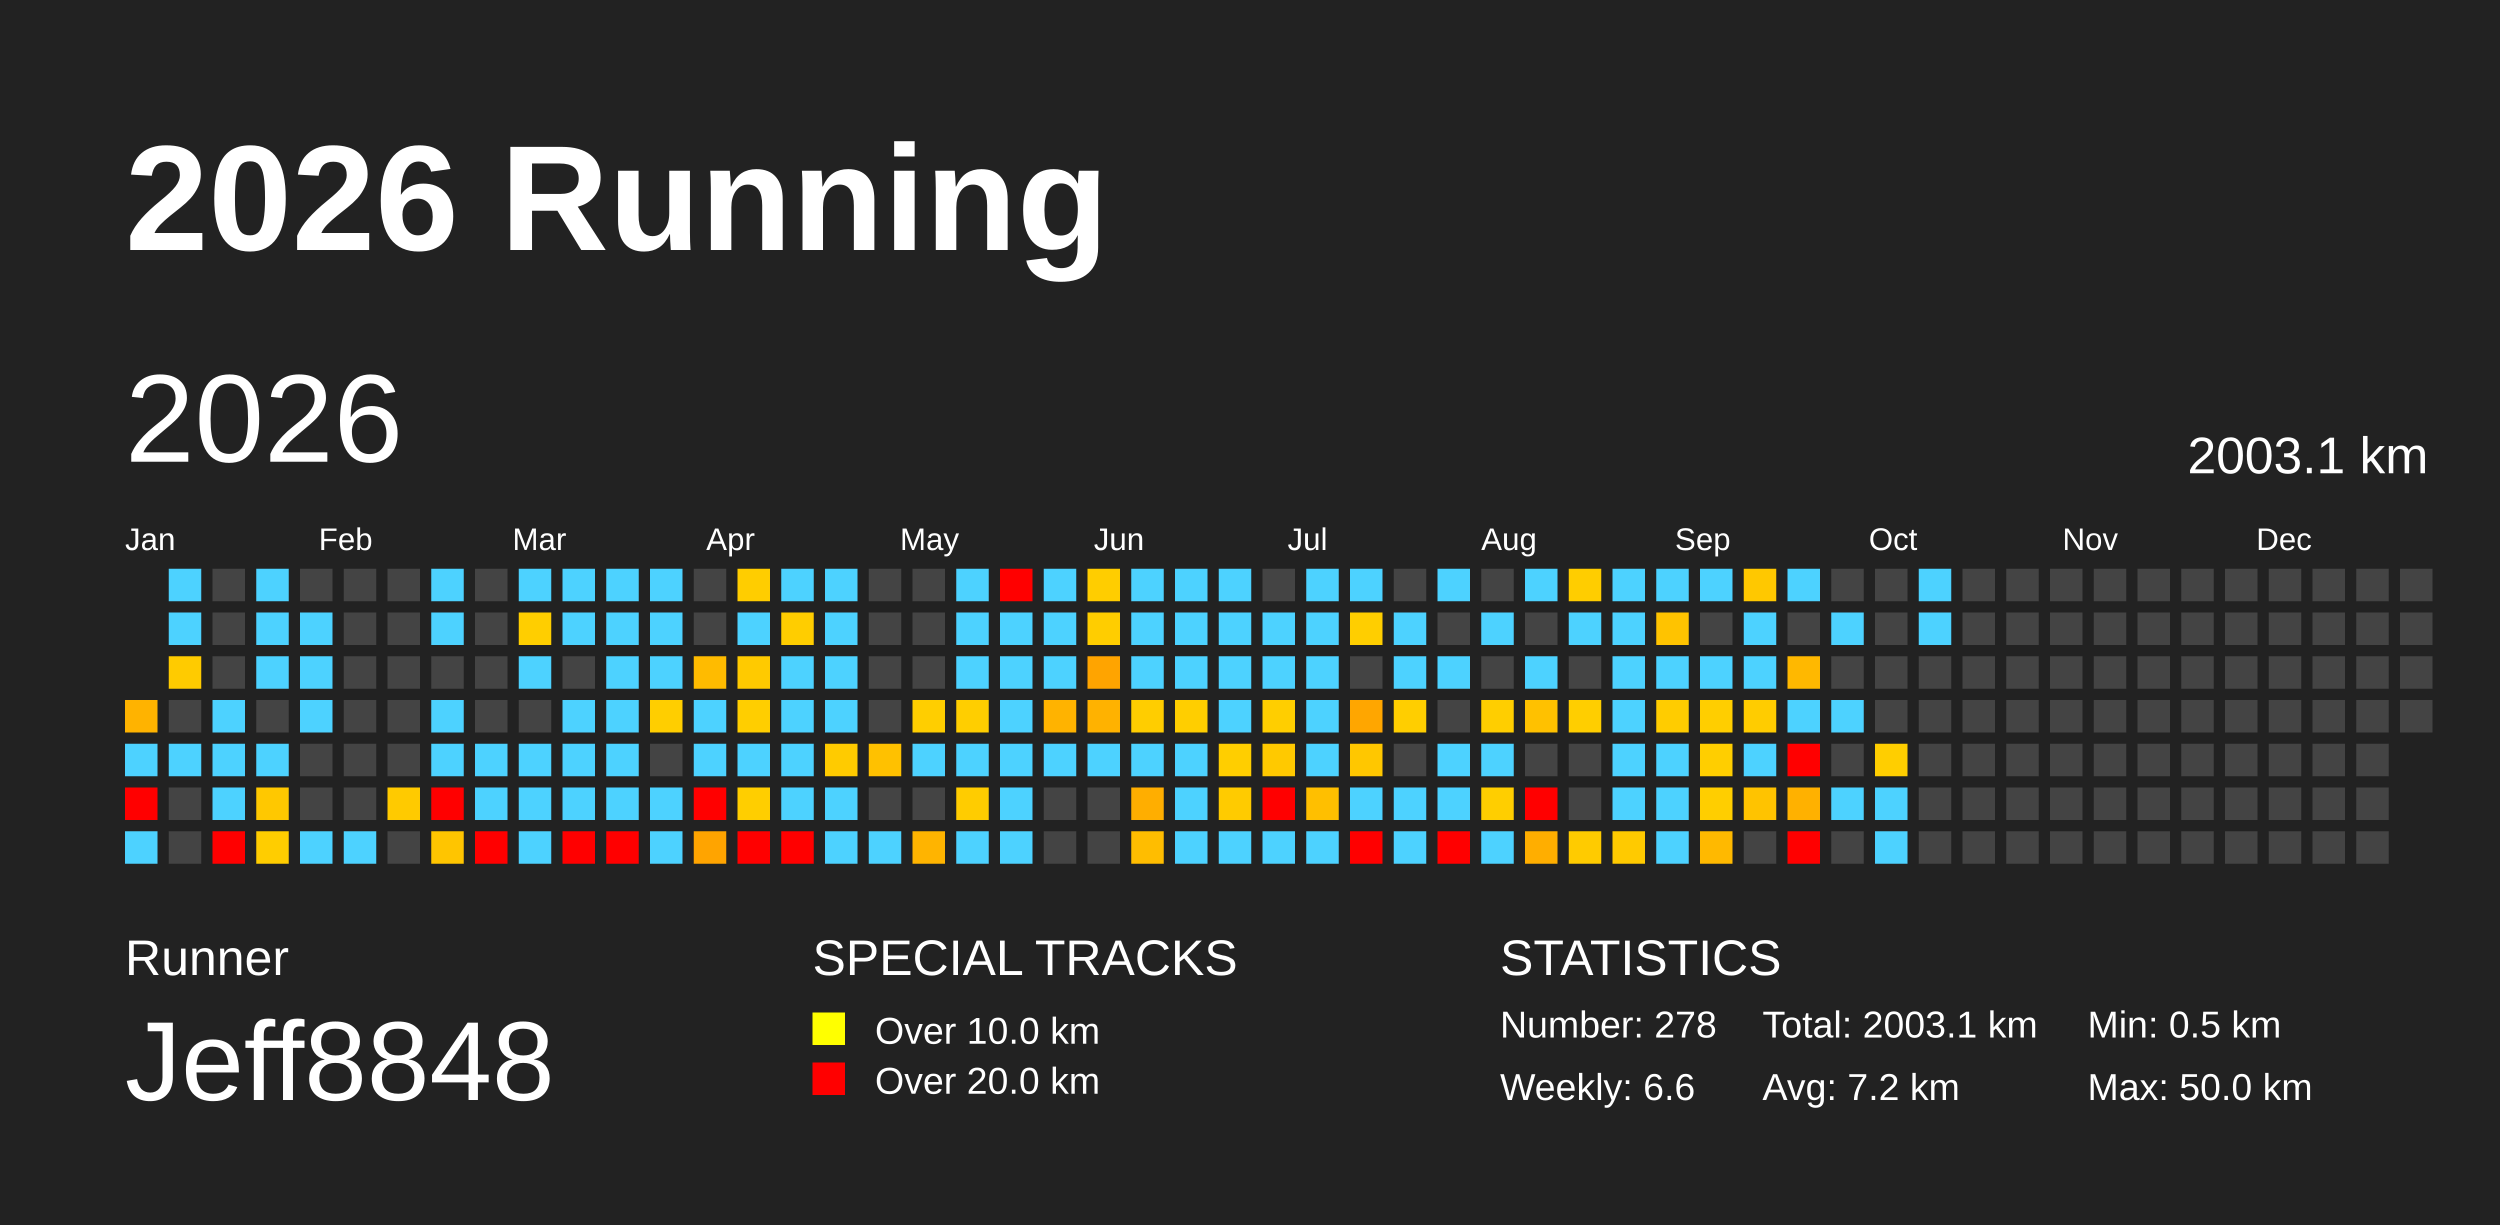
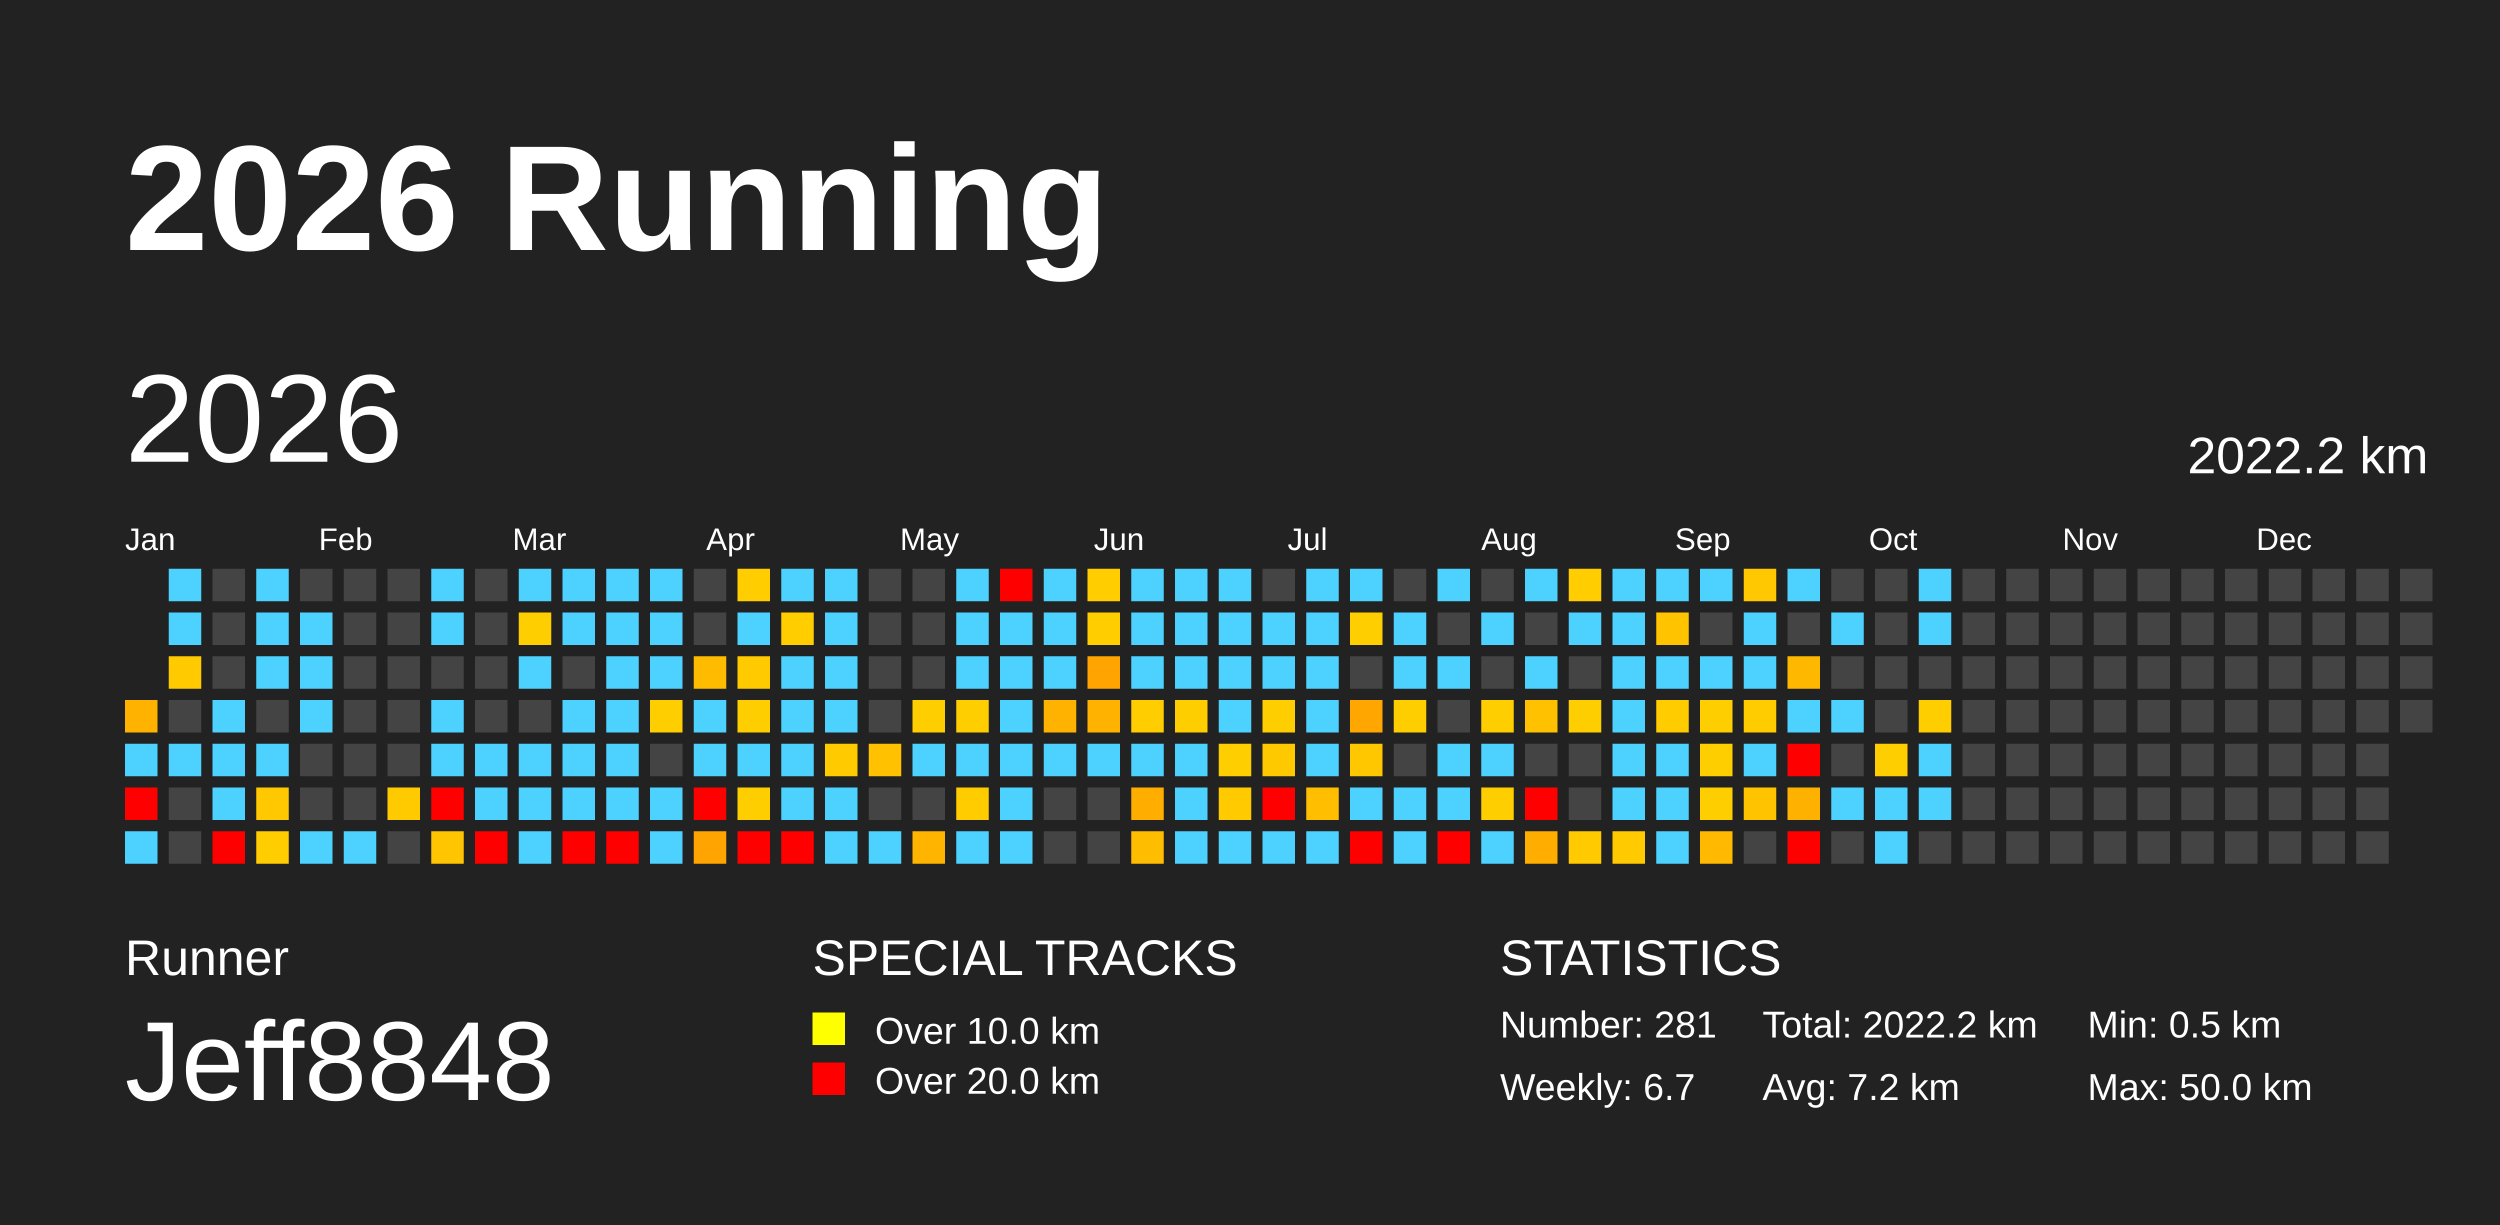
<svg xmlns="http://www.w3.org/2000/svg" baseProfile="full" height="98mm" version="1.1" viewBox="0,0,200,98" width="200mm">
  <defs />
  <rect fill="#222222" height="98" width="200" x="0" y="0" />
  <text fill="#FFFFFF" style="font-size:12px; font-family:Arial; font-weight:bold;" x="10" y="20">2026 Running</text>
  <text fill="#FFFFFF" style="font-size:4px; font-family:Arial" x="10" y="78">Runner</text>
  <text fill="#FFFFFF" style="font-size:9px; font-family:Arial" x="10" y="88">Jeff8848</text>
  <text fill="#FFFFFF" style="font-size:4px; font-family:Arial" x="65" y="78">SPECIAL TRACKS</text>
  <rect fill="yellow" height="2.6" width="2.6" x="65" y="81" />
  <text fill="#FFFFFF" style="font-size:3px; font-family:Arial" x="70" y="83.5">Over 10.0 km</text>
  <rect fill="red" height="2.6" width="2.6" x="65" y="85" />
  <text fill="#FFFFFF" style="font-size:3px; font-family:Arial" x="70" y="87.5">Over 20.0 km</text>
  <text fill="#FFFFFF" style="font-size:4px; font-family:Arial" x="120" y="78">STATISTICS</text>
-   <text fill="#FFFFFF" style="font-size:3px; font-family:Arial" x="120" y="83">Number: 278</text>
-   <text fill="#FFFFFF" style="font-size:3px; font-family:Arial" x="120" y="88">Weekly: 6.6</text>
-   <text fill="#FFFFFF" style="font-size:3px; font-family:Arial" x="141" y="83">Total: 2003.1 km</text>
+   <text fill="#FFFFFF" style="font-size:3px; font-family:Arial" x="120" y="83">Number: 281</text>
+   <text fill="#FFFFFF" style="font-size:3px; font-family:Arial" x="120" y="88">Weekly: 6.7</text>
+   <text fill="#FFFFFF" style="font-size:3px; font-family:Arial" x="141" y="83">Total: 2022.2 km</text>
  <text fill="#FFFFFF" style="font-size:3px; font-family:Arial" x="141" y="88">Avg: 7.2 km</text>
  <text fill="#FFFFFF" style="font-size:3px; font-family:Arial" x="167" y="83">Min: 0.5 km</text>
  <text fill="#FFFFFF" style="font-size:3px; font-family:Arial" x="167" y="88">Max: 50.0 km</text>
  <text dominant-baseline="hanging" fill="#FFFFFF" style="font-size:10.0px; font-family:Arial;" x="10" y="30">2026</text>
-   <text dominant-baseline="hanging" fill="#FFFFFF" style="font-size:4.125px; font-family:Arial;" x="175" y="35">2003.1 km</text>
+   <text dominant-baseline="hanging" fill="#FFFFFF" style="font-size:4.125px; font-family:Arial;" x="175" y="35">2022.2 km</text>
  <text fill="#FFFFFF" style="font-size:2.5px; font-family:Arial" x="10.0" y="44">Jan</text>
  <text fill="#FFFFFF" style="font-size:2.5px; font-family:Arial" x="25.5" y="44">Feb</text>
  <text fill="#FFFFFF" style="font-size:2.5px; font-family:Arial" x="41.0" y="44">Mar</text>
  <text fill="#FFFFFF" style="font-size:2.5px; font-family:Arial" x="56.5" y="44">Apr</text>
  <text fill="#FFFFFF" style="font-size:2.5px; font-family:Arial" x="72.0" y="44">May</text>
  <text fill="#FFFFFF" style="font-size:2.5px; font-family:Arial" x="87.5" y="44">Jun</text>
  <text fill="#FFFFFF" style="font-size:2.5px; font-family:Arial" x="103.0" y="44">Jul</text>
  <text fill="#FFFFFF" style="font-size:2.5px; font-family:Arial" x="118.5" y="44">Aug</text>
  <text fill="#FFFFFF" style="font-size:2.5px; font-family:Arial" x="134.0" y="44">Sep</text>
  <text fill="#FFFFFF" style="font-size:2.5px; font-family:Arial" x="149.5" y="44">Oct</text>
  <text fill="#FFFFFF" style="font-size:2.5px; font-family:Arial" x="165.0" y="44">Nov</text>
  <text fill="#FFFFFF" style="font-size:2.5px; font-family:Arial" x="180.5" y="44">Dec</text>
  <rect fill="#ffb300" height="2.6" width="2.6" x="10.0" y="56.0" />
  <rect fill="#4dd2ff" height="2.6" width="2.6" x="10.0" y="59.5" />
  <rect fill="red" height="2.6" width="2.6" x="10.0" y="63.0" />
  <rect fill="#4dd2ff" height="2.6" width="2.6" x="10.0" y="66.5" />
  <rect fill="#4dd2ff" height="2.6" width="2.6" x="13.5" y="45.5" />
  <rect fill="#4dd2ff" height="2.6" width="2.6" x="13.5" y="49.0" />
  <rect fill="#ffcb00" height="2.6" width="2.6" x="13.5" y="52.5" />
  <rect fill="#444444" height="2.6" width="2.6" x="13.5" y="56.0" />
  <rect fill="#4dd2ff" height="2.6" width="2.6" x="13.5" y="59.5" />
  <rect fill="#444444" height="2.6" width="2.6" x="13.5" y="63.0" />
  <rect fill="#444444" height="2.6" width="2.6" x="13.5" y="66.5" />
  <rect fill="#444444" height="2.6" width="2.6" x="17.0" y="45.5" />
  <rect fill="#444444" height="2.6" width="2.6" x="17.0" y="49.0" />
  <rect fill="#444444" height="2.6" width="2.6" x="17.0" y="52.5" />
  <rect fill="#4dd2ff" height="2.6" width="2.6" x="17.0" y="56.0" />
  <rect fill="#4dd2ff" height="2.6" width="2.6" x="17.0" y="59.5" />
  <rect fill="#4dd2ff" height="2.6" width="2.6" x="17.0" y="63.0" />
  <rect fill="red" height="2.6" width="2.6" x="17.0" y="66.5" />
  <rect fill="#4dd2ff" height="2.6" width="2.6" x="20.5" y="45.5" />
  <rect fill="#4dd2ff" height="2.6" width="2.6" x="20.5" y="49.0" />
  <rect fill="#4dd2ff" height="2.6" width="2.6" x="20.5" y="52.5" />
  <rect fill="#444444" height="2.6" width="2.6" x="20.5" y="56.0" />
  <rect fill="#4dd2ff" height="2.6" width="2.6" x="20.5" y="59.5" />
  <rect fill="#ffc800" height="2.6" width="2.6" x="20.5" y="63.0" />
  <rect fill="#ffcd00" height="2.6" width="2.6" x="20.5" y="66.5" />
  <rect fill="#444444" height="2.6" width="2.6" x="24.0" y="45.5" />
  <rect fill="#4dd2ff" height="2.6" width="2.6" x="24.0" y="49.0" />
  <rect fill="#4dd2ff" height="2.6" width="2.6" x="24.0" y="52.5" />
  <rect fill="#4dd2ff" height="2.6" width="2.6" x="24.0" y="56.0" />
  <rect fill="#444444" height="2.6" width="2.6" x="24.0" y="59.5" />
  <rect fill="#444444" height="2.6" width="2.6" x="24.0" y="63.0" />
  <rect fill="#4dd2ff" height="2.6" width="2.6" x="24.0" y="66.5" />
  <rect fill="#444444" height="2.6" width="2.6" x="27.5" y="45.5" />
  <rect fill="#444444" height="2.6" width="2.6" x="27.5" y="49.0" />
  <rect fill="#444444" height="2.6" width="2.6" x="27.5" y="52.5" />
  <rect fill="#444444" height="2.6" width="2.6" x="27.5" y="56.0" />
  <rect fill="#444444" height="2.6" width="2.6" x="27.5" y="59.5" />
  <rect fill="#444444" height="2.6" width="2.6" x="27.5" y="63.0" />
  <rect fill="#4dd2ff" height="2.6" width="2.6" x="27.5" y="66.5" />
  <rect fill="#444444" height="2.6" width="2.6" x="31.0" y="45.5" />
  <rect fill="#444444" height="2.6" width="2.6" x="31.0" y="49.0" />
  <rect fill="#444444" height="2.6" width="2.6" x="31.0" y="52.5" />
  <rect fill="#444444" height="2.6" width="2.6" x="31.0" y="56.0" />
  <rect fill="#444444" height="2.6" width="2.6" x="31.0" y="59.5" />
  <rect fill="#ffca00" height="2.6" width="2.6" x="31.0" y="63.0" />
  <rect fill="#444444" height="2.6" width="2.6" x="31.0" y="66.5" />
  <rect fill="#4dd2ff" height="2.6" width="2.6" x="34.5" y="45.5" />
  <rect fill="#4dd2ff" height="2.6" width="2.6" x="34.5" y="49.0" />
  <rect fill="#444444" height="2.6" width="2.6" x="34.5" y="52.5" />
  <rect fill="#4dd2ff" height="2.6" width="2.6" x="34.5" y="56.0" />
  <rect fill="#4dd2ff" height="2.6" width="2.6" x="34.5" y="59.5" />
  <rect fill="red" height="2.6" width="2.6" x="34.5" y="63.0" />
  <rect fill="#ffc500" height="2.6" width="2.6" x="34.5" y="66.5" />
  <rect fill="#444444" height="2.6" width="2.6" x="38.0" y="45.5" />
  <rect fill="#444444" height="2.6" width="2.6" x="38.0" y="49.0" />
  <rect fill="#444444" height="2.6" width="2.6" x="38.0" y="52.5" />
  <rect fill="#444444" height="2.6" width="2.6" x="38.0" y="56.0" />
  <rect fill="#4dd2ff" height="2.6" width="2.6" x="38.0" y="59.5" />
  <rect fill="#4dd2ff" height="2.6" width="2.6" x="38.0" y="63.0" />
  <rect fill="red" height="2.6" width="2.6" x="38.0" y="66.5" />
  <rect fill="#4dd2ff" height="2.6" width="2.6" x="41.5" y="45.5" />
  <rect fill="#ffce00" height="2.6" width="2.6" x="41.5" y="49.0" />
  <rect fill="#4dd2ff" height="2.6" width="2.6" x="41.5" y="52.5" />
  <rect fill="#444444" height="2.6" width="2.6" x="41.5" y="56.0" />
  <rect fill="#4dd2ff" height="2.6" width="2.6" x="41.5" y="59.5" />
  <rect fill="#4dd2ff" height="2.6" width="2.6" x="41.5" y="63.0" />
  <rect fill="#4dd2ff" height="2.6" width="2.6" x="41.5" y="66.5" />
  <rect fill="#4dd2ff" height="2.6" width="2.6" x="45.0" y="45.5" />
  <rect fill="#4dd2ff" height="2.6" width="2.6" x="45.0" y="49.0" />
  <rect fill="#444444" height="2.6" width="2.6" x="45.0" y="52.5" />
  <rect fill="#4dd2ff" height="2.6" width="2.6" x="45.0" y="56.0" />
  <rect fill="#4dd2ff" height="2.6" width="2.6" x="45.0" y="59.5" />
  <rect fill="#4dd2ff" height="2.6" width="2.6" x="45.0" y="63.0" />
  <rect fill="red" height="2.6" width="2.6" x="45.0" y="66.5" />
  <rect fill="#4dd2ff" height="2.6" width="2.6" x="48.5" y="45.5" />
  <rect fill="#4dd2ff" height="2.6" width="2.6" x="48.5" y="49.0" />
  <rect fill="#4dd2ff" height="2.6" width="2.6" x="48.5" y="52.5" />
  <rect fill="#4dd2ff" height="2.6" width="2.6" x="48.5" y="56.0" />
  <rect fill="#4dd2ff" height="2.6" width="2.6" x="48.5" y="59.5" />
  <rect fill="#4dd2ff" height="2.6" width="2.6" x="48.5" y="63.0" />
  <rect fill="red" height="2.6" width="2.6" x="48.5" y="66.5" />
  <rect fill="#4dd2ff" height="2.6" width="2.6" x="52.0" y="45.5" />
  <rect fill="#4dd2ff" height="2.6" width="2.6" x="52.0" y="49.0" />
  <rect fill="#4dd2ff" height="2.6" width="2.6" x="52.0" y="52.5" />
  <rect fill="#ffce00" height="2.6" width="2.6" x="52.0" y="56.0" />
  <rect fill="#444444" height="2.6" width="2.6" x="52.0" y="59.5" />
  <rect fill="#4dd2ff" height="2.6" width="2.6" x="52.0" y="63.0" />
  <rect fill="#4dd2ff" height="2.6" width="2.6" x="52.0" y="66.5" />
  <rect fill="#444444" height="2.6" width="2.6" x="55.5" y="45.5" />
  <rect fill="#444444" height="2.6" width="2.6" x="55.5" y="49.0" />
  <rect fill="#ffbb00" height="2.6" width="2.6" x="55.5" y="52.5" />
  <rect fill="#4dd2ff" height="2.6" width="2.6" x="55.5" y="56.0" />
  <rect fill="#4dd2ff" height="2.6" width="2.6" x="55.5" y="59.5" />
  <rect fill="red" height="2.6" width="2.6" x="55.5" y="63.0" />
  <rect fill="#ffa400" height="2.6" width="2.6" x="55.5" y="66.5" />
  <rect fill="#ffcd00" height="2.6" width="2.6" x="59.0" y="45.5" />
  <rect fill="#4dd2ff" height="2.6" width="2.6" x="59.0" y="49.0" />
  <rect fill="#ffca00" height="2.6" width="2.6" x="59.0" y="52.5" />
  <rect fill="#ffce00" height="2.6" width="2.6" x="59.0" y="56.0" />
  <rect fill="#4dd2ff" height="2.6" width="2.6" x="59.0" y="59.5" />
  <rect fill="#ffce00" height="2.6" width="2.6" x="59.0" y="63.0" />
  <rect fill="red" height="2.6" width="2.6" x="59.0" y="66.5" />
  <rect fill="#4dd2ff" height="2.6" width="2.6" x="62.5" y="45.5" />
  <rect fill="#ffcd00" height="2.6" width="2.6" x="62.5" y="49.0" />
  <rect fill="#4dd2ff" height="2.6" width="2.6" x="62.5" y="52.5" />
  <rect fill="#4dd2ff" height="2.6" width="2.6" x="62.5" y="56.0" />
  <rect fill="#4dd2ff" height="2.6" width="2.6" x="62.5" y="59.5" />
  <rect fill="#4dd2ff" height="2.6" width="2.6" x="62.5" y="63.0" />
  <rect fill="red" height="2.6" width="2.6" x="62.5" y="66.5" />
  <rect fill="#4dd2ff" height="2.6" width="2.6" x="66.0" y="45.5" />
  <rect fill="#4dd2ff" height="2.6" width="2.6" x="66.0" y="49.0" />
  <rect fill="#4dd2ff" height="2.6" width="2.6" x="66.0" y="52.5" />
  <rect fill="#4dd2ff" height="2.6" width="2.6" x="66.0" y="56.0" />
  <rect fill="#ffcb00" height="2.6" width="2.6" x="66.0" y="59.5" />
  <rect fill="#4dd2ff" height="2.6" width="2.6" x="66.0" y="63.0" />
  <rect fill="#4dd2ff" height="2.6" width="2.6" x="66.0" y="66.5" />
  <rect fill="#444444" height="2.6" width="2.6" x="69.5" y="45.5" />
  <rect fill="#444444" height="2.6" width="2.6" x="69.5" y="49.0" />
  <rect fill="#444444" height="2.6" width="2.6" x="69.5" y="52.5" />
  <rect fill="#444444" height="2.6" width="2.6" x="69.5" y="56.0" />
  <rect fill="#ffc100" height="2.6" width="2.6" x="69.5" y="59.5" />
  <rect fill="#444444" height="2.6" width="2.6" x="69.5" y="63.0" />
  <rect fill="#4dd2ff" height="2.6" width="2.6" x="69.5" y="66.5" />
  <rect fill="#444444" height="2.6" width="2.6" x="73.0" y="45.5" />
  <rect fill="#444444" height="2.6" width="2.6" x="73.0" y="49.0" />
  <rect fill="#444444" height="2.6" width="2.6" x="73.0" y="52.5" />
  <rect fill="#ffce00" height="2.6" width="2.6" x="73.0" y="56.0" />
  <rect fill="#4dd2ff" height="2.6" width="2.6" x="73.0" y="59.5" />
  <rect fill="#444444" height="2.6" width="2.6" x="73.0" y="63.0" />
  <rect fill="#ffb400" height="2.6" width="2.6" x="73.0" y="66.5" />
  <rect fill="#4dd2ff" height="2.6" width="2.6" x="76.5" y="45.5" />
  <rect fill="#4dd2ff" height="2.6" width="2.6" x="76.5" y="49.0" />
  <rect fill="#4dd2ff" height="2.6" width="2.6" x="76.5" y="52.5" />
  <rect fill="#ffce00" height="2.6" width="2.6" x="76.5" y="56.0" />
  <rect fill="#4dd2ff" height="2.6" width="2.6" x="76.5" y="59.5" />
  <rect fill="#ffcc00" height="2.6" width="2.6" x="76.5" y="63.0" />
  <rect fill="#4dd2ff" height="2.6" width="2.6" x="76.5" y="66.5" />
  <rect fill="red" height="2.6" width="2.6" x="80.0" y="45.5" />
  <rect fill="#4dd2ff" height="2.6" width="2.6" x="80.0" y="49.0" />
  <rect fill="#4dd2ff" height="2.6" width="2.6" x="80.0" y="52.5" />
  <rect fill="#4dd2ff" height="2.6" width="2.6" x="80.0" y="56.0" />
  <rect fill="#4dd2ff" height="2.6" width="2.6" x="80.0" y="59.5" />
  <rect fill="#4dd2ff" height="2.6" width="2.6" x="80.0" y="63.0" />
  <rect fill="#4dd2ff" height="2.6" width="2.6" x="80.0" y="66.5" />
  <rect fill="#4dd2ff" height="2.6" width="2.6" x="83.5" y="45.5" />
  <rect fill="#4dd2ff" height="2.6" width="2.6" x="83.5" y="49.0" />
  <rect fill="#4dd2ff" height="2.6" width="2.6" x="83.5" y="52.5" />
  <rect fill="#ffb300" height="2.6" width="2.6" x="83.5" y="56.0" />
  <rect fill="#4dd2ff" height="2.6" width="2.6" x="83.5" y="59.5" />
  <rect fill="#444444" height="2.6" width="2.6" x="83.5" y="63.0" />
  <rect fill="#444444" height="2.6" width="2.6" x="83.5" y="66.5" />
  <rect fill="#ffcd00" height="2.6" width="2.6" x="87.0" y="45.5" />
  <rect fill="#ffcd00" height="2.6" width="2.6" x="87.0" y="49.0" />
  <rect fill="#ffa400" height="2.6" width="2.6" x="87.0" y="52.5" />
  <rect fill="#ffb200" height="2.6" width="2.6" x="87.0" y="56.0" />
  <rect fill="#4dd2ff" height="2.6" width="2.6" x="87.0" y="59.5" />
  <rect fill="#444444" height="2.6" width="2.6" x="87.0" y="63.0" />
  <rect fill="#444444" height="2.6" width="2.6" x="87.0" y="66.5" />
  <rect fill="#4dd2ff" height="2.6" width="2.6" x="90.5" y="45.5" />
  <rect fill="#4dd2ff" height="2.6" width="2.6" x="90.5" y="49.0" />
  <rect fill="#4dd2ff" height="2.6" width="2.6" x="90.5" y="52.5" />
  <rect fill="#ffcd00" height="2.6" width="2.6" x="90.5" y="56.0" />
  <rect fill="#4dd2ff" height="2.6" width="2.6" x="90.5" y="59.5" />
  <rect fill="#ffae00" height="2.6" width="2.6" x="90.5" y="63.0" />
  <rect fill="#ffbd00" height="2.6" width="2.6" x="90.5" y="66.5" />
  <rect fill="#4dd2ff" height="2.6" width="2.6" x="94.0" y="45.5" />
  <rect fill="#4dd2ff" height="2.6" width="2.6" x="94.0" y="49.0" />
  <rect fill="#4dd2ff" height="2.6" width="2.6" x="94.0" y="52.5" />
  <rect fill="#ffce00" height="2.6" width="2.6" x="94.0" y="56.0" />
  <rect fill="#4dd2ff" height="2.6" width="2.6" x="94.0" y="59.5" />
  <rect fill="#4dd2ff" height="2.6" width="2.6" x="94.0" y="63.0" />
  <rect fill="#4dd2ff" height="2.6" width="2.6" x="94.0" y="66.5" />
  <rect fill="#4dd2ff" height="2.6" width="2.6" x="97.5" y="45.5" />
  <rect fill="#4dd2ff" height="2.6" width="2.6" x="97.5" y="49.0" />
  <rect fill="#4dd2ff" height="2.6" width="2.6" x="97.5" y="52.5" />
  <rect fill="#4dd2ff" height="2.6" width="2.6" x="97.5" y="56.0" />
  <rect fill="#ffce00" height="2.6" width="2.6" x="97.5" y="59.5" />
  <rect fill="#ffcb00" height="2.6" width="2.6" x="97.5" y="63.0" />
  <rect fill="#4dd2ff" height="2.6" width="2.6" x="97.5" y="66.5" />
  <rect fill="#444444" height="2.6" width="2.6" x="101.0" y="45.5" />
  <rect fill="#4dd2ff" height="2.6" width="2.6" x="101.0" y="49.0" />
  <rect fill="#4dd2ff" height="2.6" width="2.6" x="101.0" y="52.5" />
  <rect fill="#ffce00" height="2.6" width="2.6" x="101.0" y="56.0" />
  <rect fill="#ffc900" height="2.6" width="2.6" x="101.0" y="59.5" />
  <rect fill="red" height="2.6" width="2.6" x="101.0" y="63.0" />
  <rect fill="#4dd2ff" height="2.6" width="2.6" x="101.0" y="66.5" />
  <rect fill="#4dd2ff" height="2.6" width="2.6" x="104.5" y="45.5" />
  <rect fill="#4dd2ff" height="2.6" width="2.6" x="104.5" y="49.0" />
  <rect fill="#4dd2ff" height="2.6" width="2.6" x="104.5" y="52.5" />
  <rect fill="#4dd2ff" height="2.6" width="2.6" x="104.5" y="56.0" />
  <rect fill="#4dd2ff" height="2.6" width="2.6" x="104.5" y="59.5" />
  <rect fill="#ffbf00" height="2.6" width="2.6" x="104.5" y="63.0" />
  <rect fill="#4dd2ff" height="2.6" width="2.6" x="104.5" y="66.5" />
  <rect fill="#4dd2ff" height="2.6" width="2.6" x="108.0" y="45.5" />
  <rect fill="#ffce00" height="2.6" width="2.6" x="108.0" y="49.0" />
  <rect fill="#444444" height="2.6" width="2.6" x="108.0" y="52.5" />
  <rect fill="#ffa600" height="2.6" width="2.6" x="108.0" y="56.0" />
  <rect fill="#ffc700" height="2.6" width="2.6" x="108.0" y="59.5" />
  <rect fill="#4dd2ff" height="2.6" width="2.6" x="108.0" y="63.0" />
  <rect fill="red" height="2.6" width="2.6" x="108.0" y="66.5" />
  <rect fill="#444444" height="2.6" width="2.6" x="111.5" y="45.5" />
  <rect fill="#4dd2ff" height="2.6" width="2.6" x="111.5" y="49.0" />
  <rect fill="#4dd2ff" height="2.6" width="2.6" x="111.5" y="52.5" />
  <rect fill="#ffce00" height="2.6" width="2.6" x="111.5" y="56.0" />
  <rect fill="#444444" height="2.6" width="2.6" x="111.5" y="59.5" />
  <rect fill="#4dd2ff" height="2.6" width="2.6" x="111.5" y="63.0" />
  <rect fill="#4dd2ff" height="2.6" width="2.6" x="111.5" y="66.5" />
  <rect fill="#4dd2ff" height="2.6" width="2.6" x="115.0" y="45.5" />
  <rect fill="#444444" height="2.6" width="2.6" x="115.0" y="49.0" />
  <rect fill="#4dd2ff" height="2.6" width="2.6" x="115.0" y="52.5" />
  <rect fill="#444444" height="2.6" width="2.6" x="115.0" y="56.0" />
  <rect fill="#4dd2ff" height="2.6" width="2.6" x="115.0" y="59.5" />
  <rect fill="#4dd2ff" height="2.6" width="2.6" x="115.0" y="63.0" />
  <rect fill="red" height="2.6" width="2.6" x="115.0" y="66.5" />
  <rect fill="#444444" height="2.6" width="2.6" x="118.5" y="45.5" />
  <rect fill="#4dd2ff" height="2.6" width="2.6" x="118.5" y="49.0" />
  <rect fill="#444444" height="2.6" width="2.6" x="118.5" y="52.5" />
  <rect fill="#ffce00" height="2.6" width="2.6" x="118.5" y="56.0" />
  <rect fill="#4dd2ff" height="2.6" width="2.6" x="118.5" y="59.5" />
  <rect fill="#ffce00" height="2.6" width="2.6" x="118.5" y="63.0" />
  <rect fill="#4dd2ff" height="2.6" width="2.6" x="118.5" y="66.5" />
  <rect fill="#4dd2ff" height="2.6" width="2.6" x="122.0" y="45.5" />
  <rect fill="#444444" height="2.6" width="2.6" x="122.0" y="49.0" />
  <rect fill="#4dd2ff" height="2.6" width="2.6" x="122.0" y="52.5" />
  <rect fill="#ffc100" height="2.6" width="2.6" x="122.0" y="56.0" />
  <rect fill="#444444" height="2.6" width="2.6" x="122.0" y="59.5" />
  <rect fill="red" height="2.6" width="2.6" x="122.0" y="63.0" />
  <rect fill="#ffae00" height="2.6" width="2.6" x="122.0" y="66.5" />
  <rect fill="#ffcd00" height="2.6" width="2.6" x="125.5" y="45.5" />
  <rect fill="#4dd2ff" height="2.6" width="2.6" x="125.5" y="49.0" />
  <rect fill="#444444" height="2.6" width="2.6" x="125.5" y="52.5" />
  <rect fill="#ffce00" height="2.6" width="2.6" x="125.5" y="56.0" />
  <rect fill="#444444" height="2.6" width="2.6" x="125.5" y="59.5" />
  <rect fill="#444444" height="2.6" width="2.6" x="125.5" y="63.0" />
  <rect fill="#ffcb00" height="2.6" width="2.6" x="125.5" y="66.5" />
  <rect fill="#4dd2ff" height="2.6" width="2.6" x="129.0" y="45.5" />
  <rect fill="#4dd2ff" height="2.6" width="2.6" x="129.0" y="49.0" />
  <rect fill="#4dd2ff" height="2.6" width="2.6" x="129.0" y="52.5" />
  <rect fill="#4dd2ff" height="2.6" width="2.6" x="129.0" y="56.0" />
  <rect fill="#4dd2ff" height="2.6" width="2.6" x="129.0" y="59.5" />
  <rect fill="#4dd2ff" height="2.6" width="2.6" x="129.0" y="63.0" />
  <rect fill="#ffca00" height="2.6" width="2.6" x="129.0" y="66.5" />
  <rect fill="#4dd2ff" height="2.6" width="2.6" x="132.5" y="45.5" />
  <rect fill="#ffc300" height="2.6" width="2.6" x="132.5" y="49.0" />
  <rect fill="#4dd2ff" height="2.6" width="2.6" x="132.5" y="52.5" />
  <rect fill="#ffcc00" height="2.6" width="2.6" x="132.5" y="56.0" />
  <rect fill="#4dd2ff" height="2.6" width="2.6" x="132.5" y="59.5" />
  <rect fill="#4dd2ff" height="2.6" width="2.6" x="132.5" y="63.0" />
  <rect fill="#4dd2ff" height="2.6" width="2.6" x="132.5" y="66.5" />
  <rect fill="#4dd2ff" height="2.6" width="2.6" x="136.0" y="45.5" />
  <rect fill="#444444" height="2.6" width="2.6" x="136.0" y="49.0" />
  <rect fill="#4dd2ff" height="2.6" width="2.6" x="136.0" y="52.5" />
  <rect fill="#ffce00" height="2.6" width="2.6" x="136.0" y="56.0" />
  <rect fill="#ffce00" height="2.6" width="2.6" x="136.0" y="59.5" />
  <rect fill="#ffce00" height="2.6" width="2.6" x="136.0" y="63.0" />
  <rect fill="#ffb900" height="2.6" width="2.6" x="136.0" y="66.5" />
  <rect fill="#ffc800" height="2.6" width="2.6" x="139.5" y="45.5" />
  <rect fill="#4dd2ff" height="2.6" width="2.6" x="139.5" y="49.0" />
  <rect fill="#4dd2ff" height="2.6" width="2.6" x="139.5" y="52.5" />
  <rect fill="#ffcc00" height="2.6" width="2.6" x="139.5" y="56.0" />
  <rect fill="#4dd2ff" height="2.6" width="2.6" x="139.5" y="59.5" />
  <rect fill="#ffc300" height="2.6" width="2.6" x="139.5" y="63.0" />
  <rect fill="#444444" height="2.6" width="2.6" x="139.5" y="66.5" />
  <rect fill="#4dd2ff" height="2.6" width="2.6" x="143.0" y="45.5" />
  <rect fill="#444444" height="2.6" width="2.6" x="143.0" y="49.0" />
  <rect fill="#ffb800" height="2.6" width="2.6" x="143.0" y="52.5" />
  <rect fill="#4dd2ff" height="2.6" width="2.6" x="143.0" y="56.0" />
  <rect fill="red" height="2.6" width="2.6" x="143.0" y="59.5" />
  <rect fill="#ffb100" height="2.6" width="2.6" x="143.0" y="63.0" />
  <rect fill="red" height="2.6" width="2.6" x="143.0" y="66.5" />
  <rect fill="#444444" height="2.6" width="2.6" x="146.5" y="45.5" />
  <rect fill="#4dd2ff" height="2.6" width="2.6" x="146.5" y="49.0" />
  <rect fill="#444444" height="2.6" width="2.6" x="146.5" y="52.5" />
  <rect fill="#4dd2ff" height="2.6" width="2.6" x="146.5" y="56.0" />
  <rect fill="#444444" height="2.6" width="2.6" x="146.5" y="59.5" />
  <rect fill="#4dd2ff" height="2.6" width="2.6" x="146.5" y="63.0" />
  <rect fill="#444444" height="2.6" width="2.6" x="146.5" y="66.5" />
  <rect fill="#444444" height="2.6" width="2.6" x="150.0" y="45.5" />
  <rect fill="#444444" height="2.6" width="2.6" x="150.0" y="49.0" />
  <rect fill="#444444" height="2.6" width="2.6" x="150.0" y="52.5" />
  <rect fill="#444444" height="2.6" width="2.6" x="150.0" y="56.0" />
  <rect fill="#ffce00" height="2.6" width="2.6" x="150.0" y="59.5" />
  <rect fill="#4dd2ff" height="2.6" width="2.6" x="150.0" y="63.0" />
  <rect fill="#4dd2ff" height="2.6" width="2.6" x="150.0" y="66.5" />
  <rect fill="#4dd2ff" height="2.6" width="2.6" x="153.5" y="45.5" />
  <rect fill="#4dd2ff" height="2.6" width="2.6" x="153.5" y="49.0" />
  <rect fill="#444444" height="2.6" width="2.6" x="153.5" y="52.5" />
-   <rect fill="#444444" height="2.6" width="2.6" x="153.5" y="56.0" />
-   <rect fill="#444444" height="2.6" width="2.6" x="153.5" y="59.5" />
-   <rect fill="#444444" height="2.6" width="2.6" x="153.5" y="63.0" />
+   <rect fill="#ffce00" height="2.6" width="2.6" x="153.5" y="56.0" />
+   <rect fill="#4dd2ff" height="2.6" width="2.6" x="153.5" y="59.5" />
+   <rect fill="#4dd2ff" height="2.6" width="2.6" x="153.5" y="63.0" />
  <rect fill="#444444" height="2.6" width="2.6" x="153.5" y="66.5" />
  <rect fill="#444444" height="2.6" width="2.6" x="157.0" y="45.5" />
  <rect fill="#444444" height="2.6" width="2.6" x="157.0" y="49.0" />
  <rect fill="#444444" height="2.6" width="2.6" x="157.0" y="52.5" />
  <rect fill="#444444" height="2.6" width="2.6" x="157.0" y="56.0" />
  <rect fill="#444444" height="2.6" width="2.6" x="157.0" y="59.5" />
  <rect fill="#444444" height="2.6" width="2.6" x="157.0" y="63.0" />
  <rect fill="#444444" height="2.6" width="2.6" x="157.0" y="66.5" />
  <rect fill="#444444" height="2.6" width="2.6" x="160.5" y="45.5" />
  <rect fill="#444444" height="2.6" width="2.6" x="160.5" y="49.0" />
  <rect fill="#444444" height="2.6" width="2.6" x="160.5" y="52.5" />
  <rect fill="#444444" height="2.6" width="2.6" x="160.5" y="56.0" />
  <rect fill="#444444" height="2.6" width="2.6" x="160.5" y="59.5" />
  <rect fill="#444444" height="2.6" width="2.6" x="160.5" y="63.0" />
  <rect fill="#444444" height="2.6" width="2.6" x="160.5" y="66.5" />
  <rect fill="#444444" height="2.6" width="2.6" x="164.0" y="45.5" />
  <rect fill="#444444" height="2.6" width="2.6" x="164.0" y="49.0" />
  <rect fill="#444444" height="2.6" width="2.6" x="164.0" y="52.5" />
  <rect fill="#444444" height="2.6" width="2.6" x="164.0" y="56.0" />
  <rect fill="#444444" height="2.6" width="2.6" x="164.0" y="59.5" />
  <rect fill="#444444" height="2.6" width="2.6" x="164.0" y="63.0" />
  <rect fill="#444444" height="2.6" width="2.6" x="164.0" y="66.5" />
  <rect fill="#444444" height="2.6" width="2.6" x="167.5" y="45.5" />
  <rect fill="#444444" height="2.6" width="2.6" x="167.5" y="49.0" />
  <rect fill="#444444" height="2.6" width="2.6" x="167.5" y="52.5" />
  <rect fill="#444444" height="2.6" width="2.6" x="167.5" y="56.0" />
  <rect fill="#444444" height="2.6" width="2.6" x="167.5" y="59.5" />
  <rect fill="#444444" height="2.6" width="2.6" x="167.5" y="63.0" />
  <rect fill="#444444" height="2.6" width="2.6" x="167.5" y="66.5" />
  <rect fill="#444444" height="2.6" width="2.6" x="171.0" y="45.5" />
  <rect fill="#444444" height="2.6" width="2.6" x="171.0" y="49.0" />
  <rect fill="#444444" height="2.6" width="2.6" x="171.0" y="52.5" />
  <rect fill="#444444" height="2.6" width="2.6" x="171.0" y="56.0" />
  <rect fill="#444444" height="2.6" width="2.6" x="171.0" y="59.5" />
  <rect fill="#444444" height="2.6" width="2.6" x="171.0" y="63.0" />
  <rect fill="#444444" height="2.6" width="2.6" x="171.0" y="66.5" />
  <rect fill="#444444" height="2.6" width="2.6" x="174.5" y="45.5" />
  <rect fill="#444444" height="2.6" width="2.6" x="174.5" y="49.0" />
  <rect fill="#444444" height="2.6" width="2.6" x="174.5" y="52.5" />
  <rect fill="#444444" height="2.6" width="2.6" x="174.5" y="56.0" />
  <rect fill="#444444" height="2.6" width="2.6" x="174.5" y="59.5" />
  <rect fill="#444444" height="2.6" width="2.6" x="174.5" y="63.0" />
  <rect fill="#444444" height="2.6" width="2.6" x="174.5" y="66.5" />
  <rect fill="#444444" height="2.6" width="2.6" x="178.0" y="45.5" />
  <rect fill="#444444" height="2.6" width="2.6" x="178.0" y="49.0" />
  <rect fill="#444444" height="2.6" width="2.6" x="178.0" y="52.5" />
  <rect fill="#444444" height="2.6" width="2.6" x="178.0" y="56.0" />
  <rect fill="#444444" height="2.6" width="2.6" x="178.0" y="59.5" />
  <rect fill="#444444" height="2.6" width="2.6" x="178.0" y="63.0" />
  <rect fill="#444444" height="2.6" width="2.6" x="178.0" y="66.5" />
  <rect fill="#444444" height="2.6" width="2.6" x="181.5" y="45.5" />
  <rect fill="#444444" height="2.6" width="2.6" x="181.5" y="49.0" />
  <rect fill="#444444" height="2.6" width="2.6" x="181.5" y="52.5" />
  <rect fill="#444444" height="2.6" width="2.6" x="181.5" y="56.0" />
  <rect fill="#444444" height="2.6" width="2.6" x="181.5" y="59.5" />
  <rect fill="#444444" height="2.6" width="2.6" x="181.5" y="63.0" />
  <rect fill="#444444" height="2.6" width="2.6" x="181.5" y="66.5" />
  <rect fill="#444444" height="2.6" width="2.6" x="185.0" y="45.5" />
  <rect fill="#444444" height="2.6" width="2.6" x="185.0" y="49.0" />
  <rect fill="#444444" height="2.6" width="2.6" x="185.0" y="52.5" />
  <rect fill="#444444" height="2.6" width="2.6" x="185.0" y="56.0" />
  <rect fill="#444444" height="2.6" width="2.6" x="185.0" y="59.5" />
  <rect fill="#444444" height="2.6" width="2.6" x="185.0" y="63.0" />
  <rect fill="#444444" height="2.6" width="2.6" x="185.0" y="66.5" />
  <rect fill="#444444" height="2.6" width="2.6" x="188.5" y="45.5" />
  <rect fill="#444444" height="2.6" width="2.6" x="188.5" y="49.0" />
  <rect fill="#444444" height="2.6" width="2.6" x="188.5" y="52.5" />
  <rect fill="#444444" height="2.6" width="2.6" x="188.5" y="56.0" />
  <rect fill="#444444" height="2.6" width="2.6" x="188.5" y="59.5" />
  <rect fill="#444444" height="2.6" width="2.6" x="188.5" y="63.0" />
  <rect fill="#444444" height="2.6" width="2.6" x="188.5" y="66.5" />
  <rect fill="#444444" height="2.6" width="2.6" x="192.0" y="45.5" />
  <rect fill="#444444" height="2.6" width="2.6" x="192.0" y="49.0" />
  <rect fill="#444444" height="2.6" width="2.6" x="192.0" y="52.5" />
  <rect fill="#444444" height="2.6" width="2.6" x="192.0" y="56.0" />
</svg>
